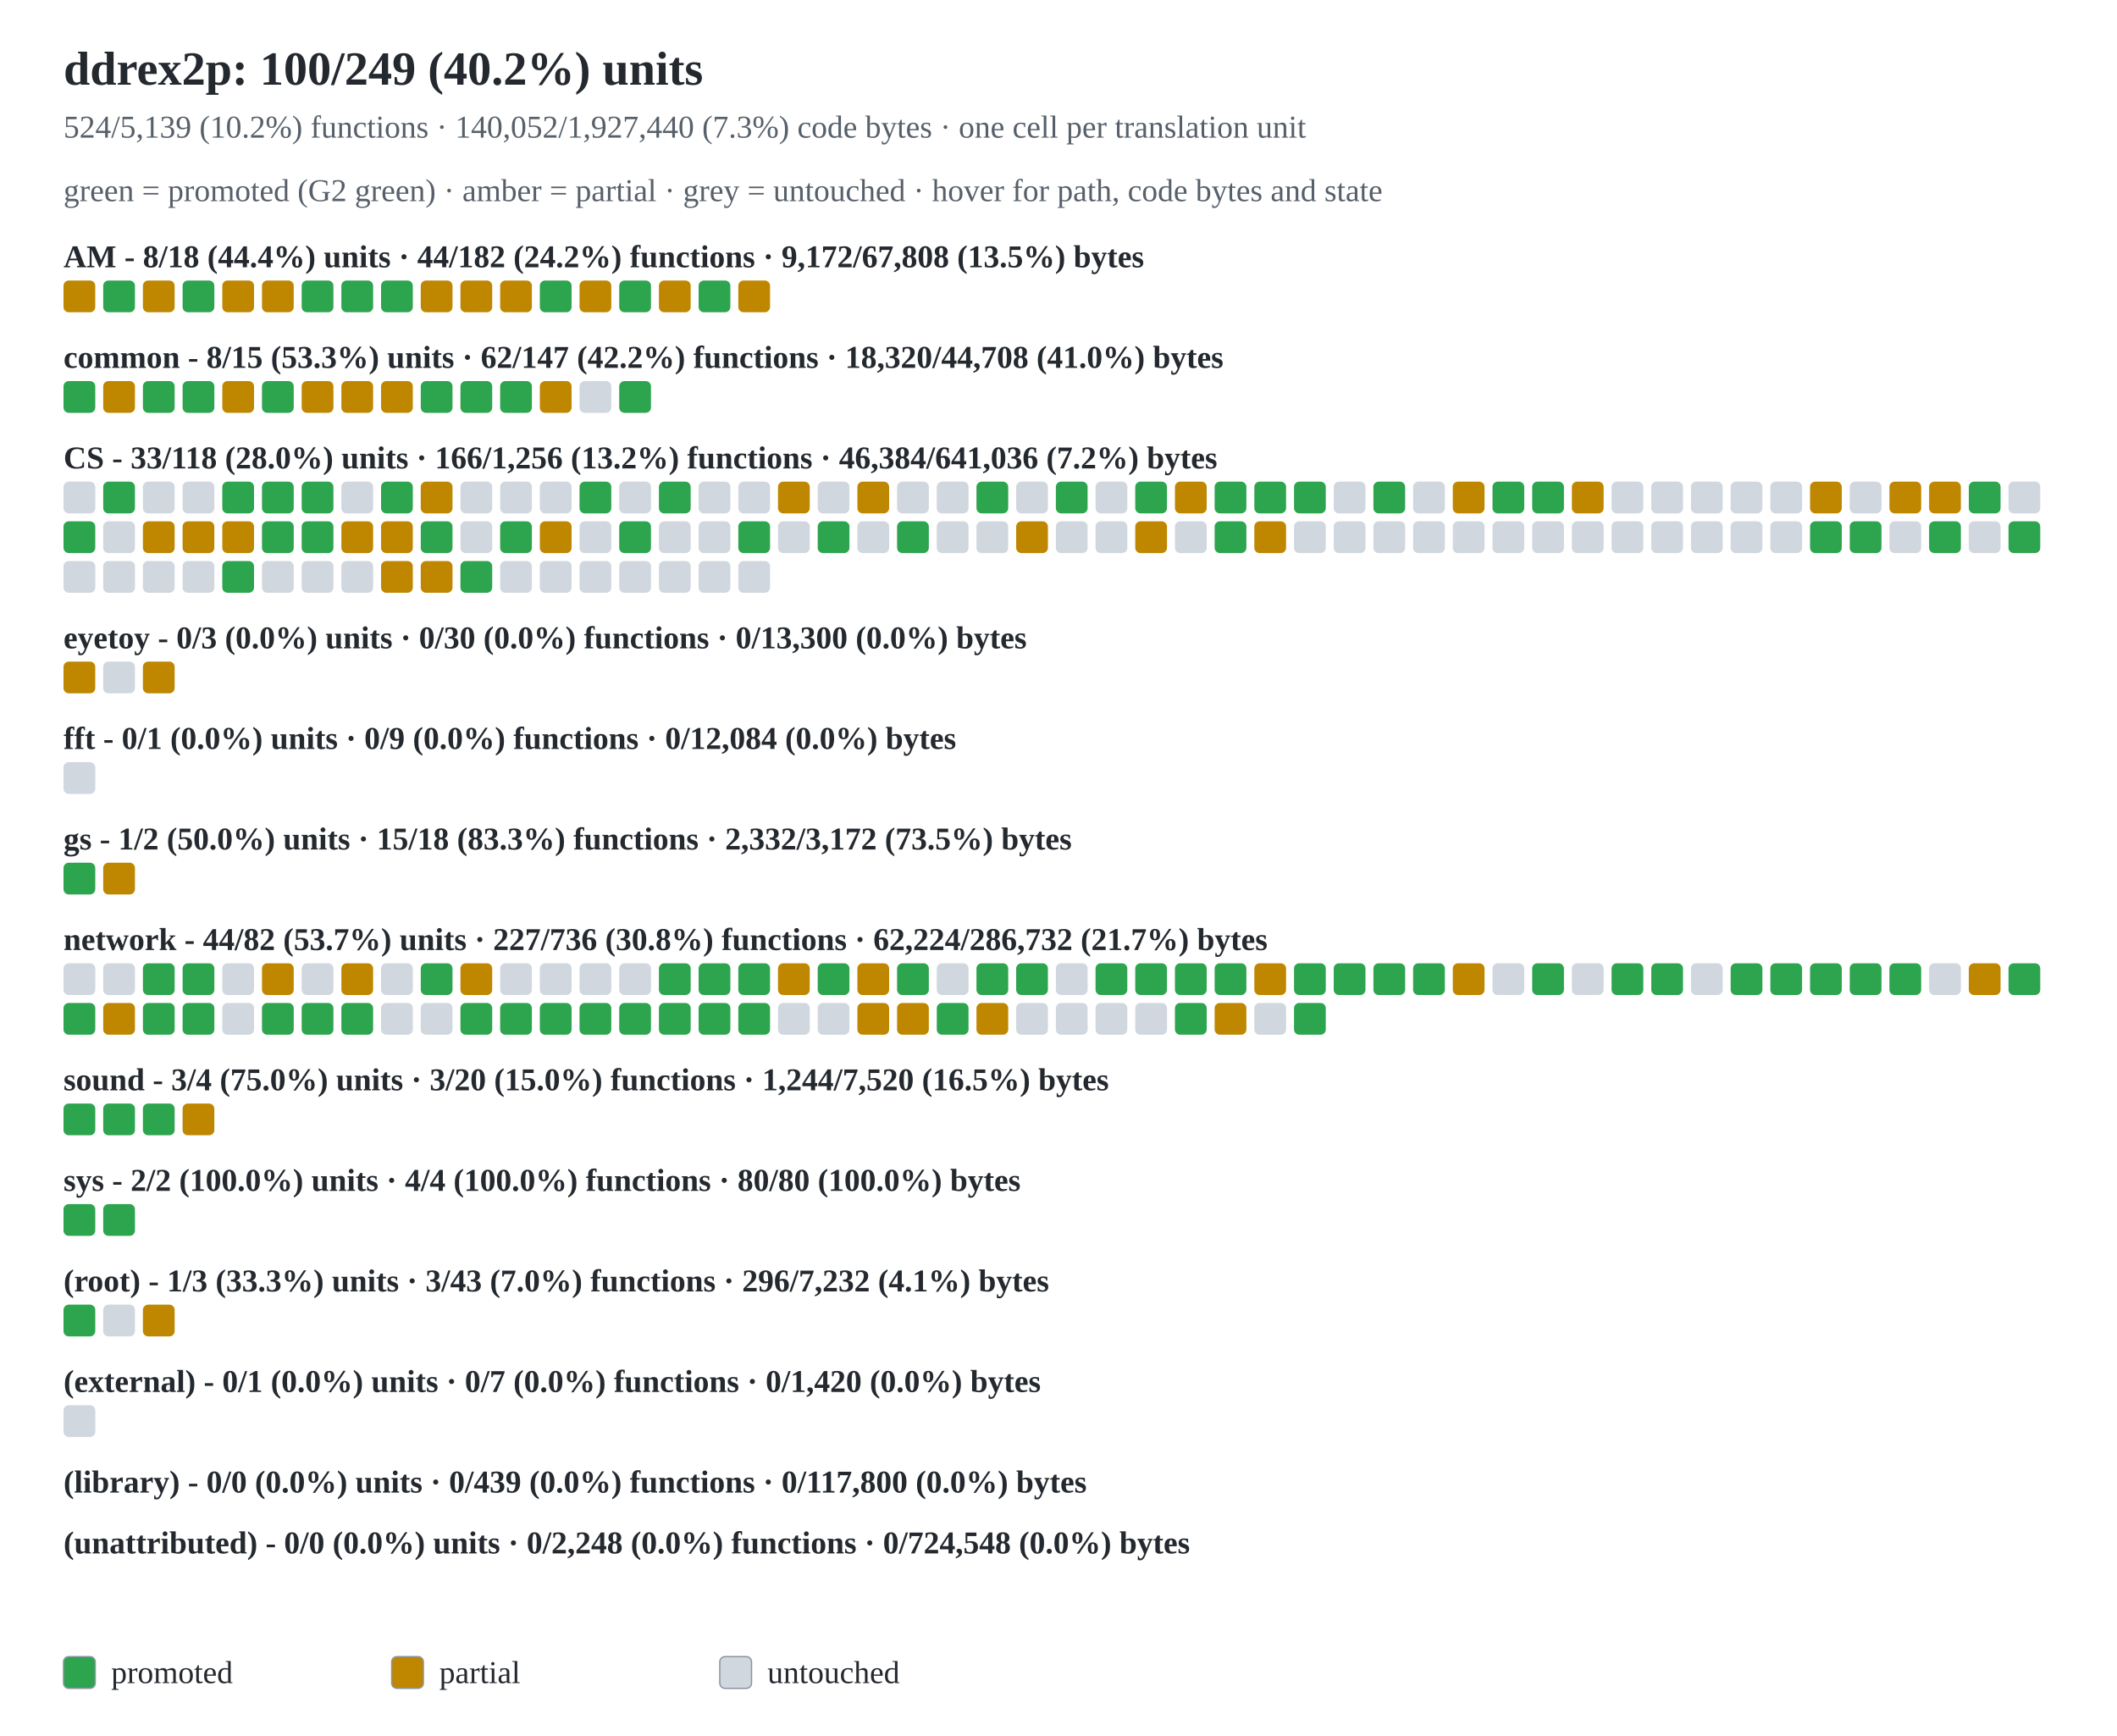
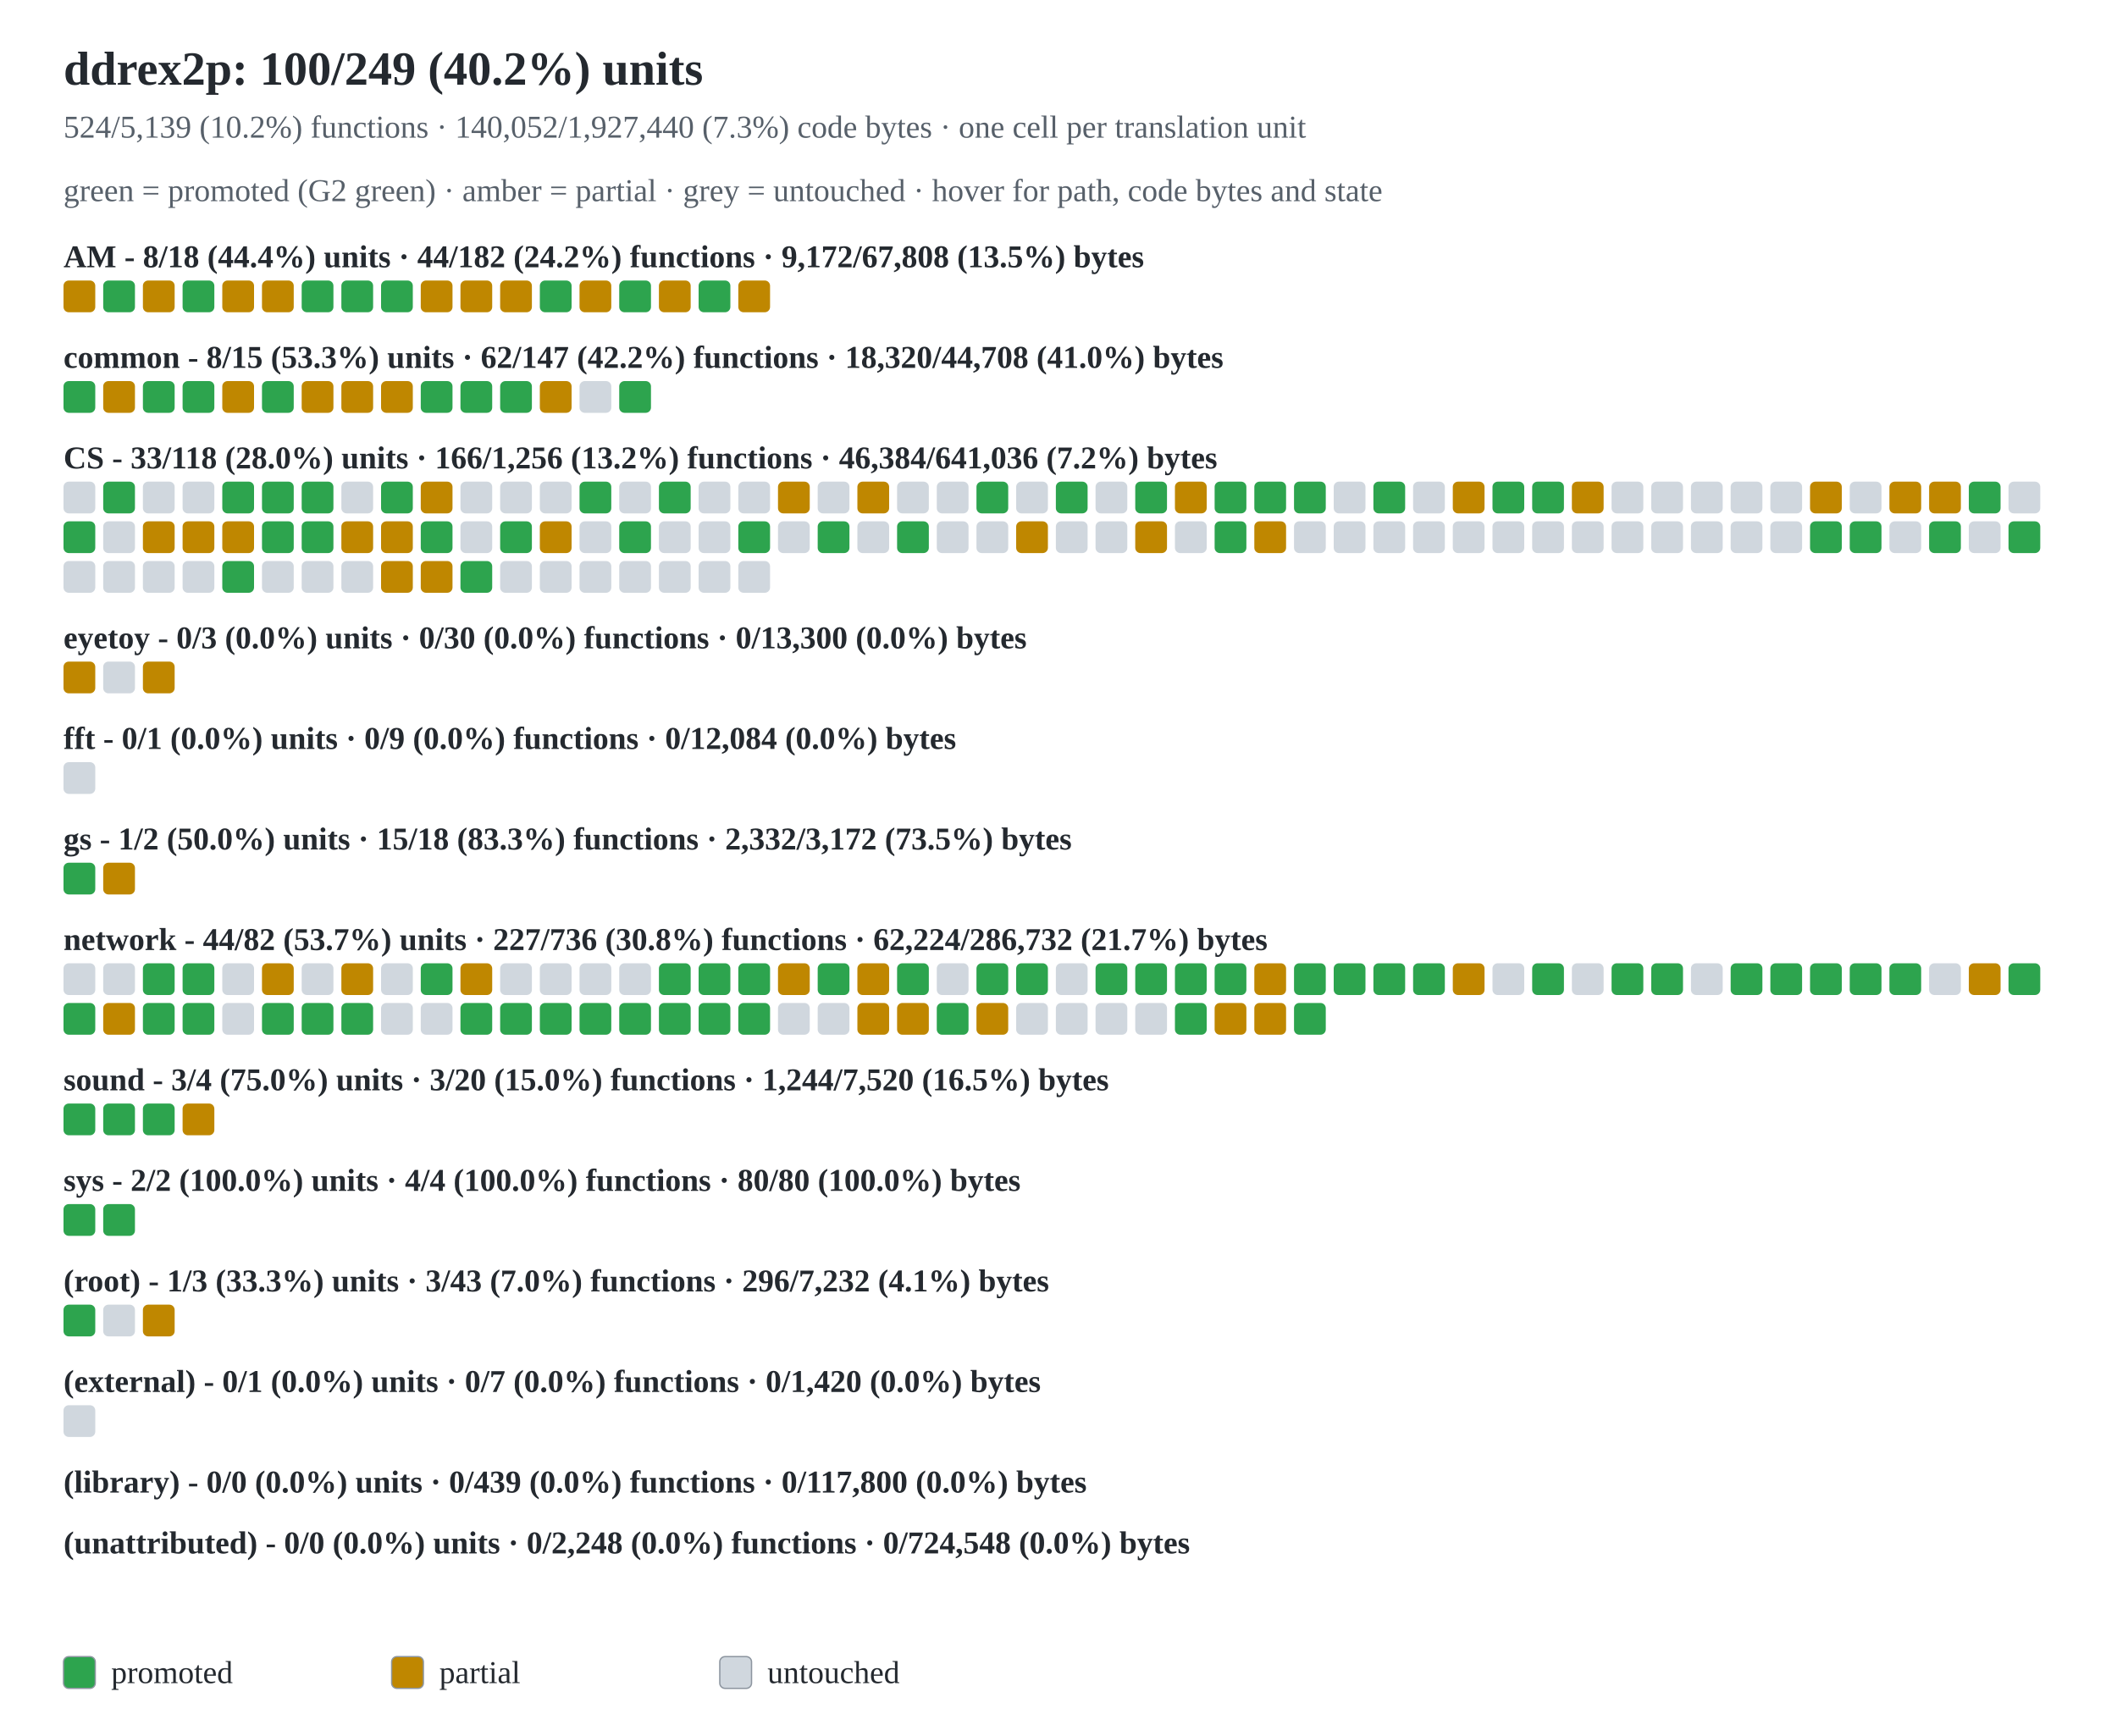
<svg xmlns="http://www.w3.org/2000/svg" width="800" height="656" viewBox="0 0 800 656" role="img" aria-label="ddrex2p translation unit heatmap">
  <rect width="800" height="656" fill="#ffffff" />
  <text x="24" y="32" font-size="18" font-weight="600" fill="#24292f">ddrex2p: 100/249 (40.2%) units</text>
  <text x="24" y="52" font-size="12" fill="#57606a">524/5,139 (10.2%) functions · 140,052/1,927,440 (7.3%) code bytes · one cell per translation unit</text>
  <text x="24" y="76" font-size="12" fill="#57606a">green = promoted (G2 green) · amber = partial · grey = untouched · hover for path, code bytes and state</text>
  <g class="module" data-module="AM">
    <text x="24" y="101" font-size="12" font-weight="600" fill="#24292f">AM - 8/18 (44.4%) units · 44/182 (24.2%) functions · 9,172/67,808 (13.5%) bytes</text>
    <rect class="cell" data-state="partial" x="24" y="106" width="12" height="12" rx="2" fill="#bf8700" />
    <rect class="cell" data-state="promoted" x="39" y="106" width="12" height="12" rx="2" fill="#2da44e" />
    <rect class="cell" data-state="partial" x="54" y="106" width="12" height="12" rx="2" fill="#bf8700" />
    <rect class="cell" data-state="promoted" x="69" y="106" width="12" height="12" rx="2" fill="#2da44e" />
    <rect class="cell" data-state="partial" x="84" y="106" width="12" height="12" rx="2" fill="#bf8700" />
    <rect class="cell" data-state="partial" x="99" y="106" width="12" height="12" rx="2" fill="#bf8700" />
    <rect class="cell" data-state="promoted" x="114" y="106" width="12" height="12" rx="2" fill="#2da44e" />
    <rect class="cell" data-state="promoted" x="129" y="106" width="12" height="12" rx="2" fill="#2da44e" />
    <rect class="cell" data-state="promoted" x="144" y="106" width="12" height="12" rx="2" fill="#2da44e" />
    <rect class="cell" data-state="partial" x="159" y="106" width="12" height="12" rx="2" fill="#bf8700" />
    <rect class="cell" data-state="partial" x="174" y="106" width="12" height="12" rx="2" fill="#bf8700" />
    <rect class="cell" data-state="partial" x="189" y="106" width="12" height="12" rx="2" fill="#bf8700" />
    <rect class="cell" data-state="promoted" x="204" y="106" width="12" height="12" rx="2" fill="#2da44e" />
    <rect class="cell" data-state="partial" x="219" y="106" width="12" height="12" rx="2" fill="#bf8700" />
    <rect class="cell" data-state="promoted" x="234" y="106" width="12" height="12" rx="2" fill="#2da44e" />
    <rect class="cell" data-state="partial" x="249" y="106" width="12" height="12" rx="2" fill="#bf8700" />
    <rect class="cell" data-state="promoted" x="264" y="106" width="12" height="12" rx="2" fill="#2da44e" />
    <rect class="cell" data-state="partial" x="279" y="106" width="12" height="12" rx="2" fill="#bf8700" />
  </g>
  <g class="module" data-module="common">
    <text x="24" y="139" font-size="12" font-weight="600" fill="#24292f">common - 8/15 (53.3%) units · 62/147 (42.2%) functions · 18,320/44,708 (41.0%) bytes</text>
    <rect class="cell" data-state="promoted" x="24" y="144" width="12" height="12" rx="2" fill="#2da44e" />
    <rect class="cell" data-state="partial" x="39" y="144" width="12" height="12" rx="2" fill="#bf8700" />
    <rect class="cell" data-state="promoted" x="54" y="144" width="12" height="12" rx="2" fill="#2da44e" />
    <rect class="cell" data-state="promoted" x="69" y="144" width="12" height="12" rx="2" fill="#2da44e" />
    <rect class="cell" data-state="partial" x="84" y="144" width="12" height="12" rx="2" fill="#bf8700" />
    <rect class="cell" data-state="promoted" x="99" y="144" width="12" height="12" rx="2" fill="#2da44e" />
    <rect class="cell" data-state="partial" x="114" y="144" width="12" height="12" rx="2" fill="#bf8700" />
    <rect class="cell" data-state="partial" x="129" y="144" width="12" height="12" rx="2" fill="#bf8700" />
    <rect class="cell" data-state="partial" x="144" y="144" width="12" height="12" rx="2" fill="#bf8700" />
    <rect class="cell" data-state="promoted" x="159" y="144" width="12" height="12" rx="2" fill="#2da44e" />
    <rect class="cell" data-state="promoted" x="174" y="144" width="12" height="12" rx="2" fill="#2da44e" />
    <rect class="cell" data-state="promoted" x="189" y="144" width="12" height="12" rx="2" fill="#2da44e" />
    <rect class="cell" data-state="partial" x="204" y="144" width="12" height="12" rx="2" fill="#bf8700" />
    <rect class="cell" data-state="untouched" x="219" y="144" width="12" height="12" rx="2" fill="#d0d7de" />
    <rect class="cell" data-state="promoted" x="234" y="144" width="12" height="12" rx="2" fill="#2da44e" />
  </g>
  <g class="module" data-module="CS">
    <text x="24" y="177" font-size="12" font-weight="600" fill="#24292f">CS - 33/118 (28.0%) units · 166/1,256 (13.2%) functions · 46,384/641,036 (7.2%) bytes</text>
    <rect class="cell" data-state="untouched" x="24" y="182" width="12" height="12" rx="2" fill="#d0d7de" />
    <rect class="cell" data-state="promoted" x="39" y="182" width="12" height="12" rx="2" fill="#2da44e" />
    <rect class="cell" data-state="untouched" x="54" y="182" width="12" height="12" rx="2" fill="#d0d7de" />
    <rect class="cell" data-state="untouched" x="69" y="182" width="12" height="12" rx="2" fill="#d0d7de" />
    <rect class="cell" data-state="promoted" x="84" y="182" width="12" height="12" rx="2" fill="#2da44e" />
    <rect class="cell" data-state="promoted" x="99" y="182" width="12" height="12" rx="2" fill="#2da44e" />
    <rect class="cell" data-state="promoted" x="114" y="182" width="12" height="12" rx="2" fill="#2da44e" />
    <rect class="cell" data-state="untouched" x="129" y="182" width="12" height="12" rx="2" fill="#d0d7de" />
    <rect class="cell" data-state="promoted" x="144" y="182" width="12" height="12" rx="2" fill="#2da44e" />
    <rect class="cell" data-state="partial" x="159" y="182" width="12" height="12" rx="2" fill="#bf8700" />
    <rect class="cell" data-state="untouched" x="174" y="182" width="12" height="12" rx="2" fill="#d0d7de" />
    <rect class="cell" data-state="untouched" x="189" y="182" width="12" height="12" rx="2" fill="#d0d7de" />
    <rect class="cell" data-state="untouched" x="204" y="182" width="12" height="12" rx="2" fill="#d0d7de" />
    <rect class="cell" data-state="promoted" x="219" y="182" width="12" height="12" rx="2" fill="#2da44e" />
    <rect class="cell" data-state="untouched" x="234" y="182" width="12" height="12" rx="2" fill="#d0d7de" />
    <rect class="cell" data-state="promoted" x="249" y="182" width="12" height="12" rx="2" fill="#2da44e" />
    <rect class="cell" data-state="untouched" x="264" y="182" width="12" height="12" rx="2" fill="#d0d7de" />
    <rect class="cell" data-state="untouched" x="279" y="182" width="12" height="12" rx="2" fill="#d0d7de" />
    <rect class="cell" data-state="partial" x="294" y="182" width="12" height="12" rx="2" fill="#bf8700" />
    <rect class="cell" data-state="untouched" x="309" y="182" width="12" height="12" rx="2" fill="#d0d7de" />
    <rect class="cell" data-state="partial" x="324" y="182" width="12" height="12" rx="2" fill="#bf8700" />
    <rect class="cell" data-state="untouched" x="339" y="182" width="12" height="12" rx="2" fill="#d0d7de" />
    <rect class="cell" data-state="untouched" x="354" y="182" width="12" height="12" rx="2" fill="#d0d7de" />
    <rect class="cell" data-state="promoted" x="369" y="182" width="12" height="12" rx="2" fill="#2da44e" />
    <rect class="cell" data-state="untouched" x="384" y="182" width="12" height="12" rx="2" fill="#d0d7de" />
    <rect class="cell" data-state="promoted" x="399" y="182" width="12" height="12" rx="2" fill="#2da44e" />
    <rect class="cell" data-state="untouched" x="414" y="182" width="12" height="12" rx="2" fill="#d0d7de" />
    <rect class="cell" data-state="promoted" x="429" y="182" width="12" height="12" rx="2" fill="#2da44e" />
    <rect class="cell" data-state="partial" x="444" y="182" width="12" height="12" rx="2" fill="#bf8700" />
    <rect class="cell" data-state="promoted" x="459" y="182" width="12" height="12" rx="2" fill="#2da44e" />
    <rect class="cell" data-state="promoted" x="474" y="182" width="12" height="12" rx="2" fill="#2da44e" />
    <rect class="cell" data-state="promoted" x="489" y="182" width="12" height="12" rx="2" fill="#2da44e" />
    <rect class="cell" data-state="untouched" x="504" y="182" width="12" height="12" rx="2" fill="#d0d7de" />
    <rect class="cell" data-state="promoted" x="519" y="182" width="12" height="12" rx="2" fill="#2da44e" />
    <rect class="cell" data-state="untouched" x="534" y="182" width="12" height="12" rx="2" fill="#d0d7de" />
    <rect class="cell" data-state="partial" x="549" y="182" width="12" height="12" rx="2" fill="#bf8700" />
    <rect class="cell" data-state="promoted" x="564" y="182" width="12" height="12" rx="2" fill="#2da44e" />
    <rect class="cell" data-state="promoted" x="579" y="182" width="12" height="12" rx="2" fill="#2da44e" />
    <rect class="cell" data-state="partial" x="594" y="182" width="12" height="12" rx="2" fill="#bf8700" />
    <rect class="cell" data-state="untouched" x="609" y="182" width="12" height="12" rx="2" fill="#d0d7de" />
    <rect class="cell" data-state="untouched" x="624" y="182" width="12" height="12" rx="2" fill="#d0d7de" />
    <rect class="cell" data-state="untouched" x="639" y="182" width="12" height="12" rx="2" fill="#d0d7de" />
    <rect class="cell" data-state="untouched" x="654" y="182" width="12" height="12" rx="2" fill="#d0d7de" />
    <rect class="cell" data-state="untouched" x="669" y="182" width="12" height="12" rx="2" fill="#d0d7de" />
    <rect class="cell" data-state="partial" x="684" y="182" width="12" height="12" rx="2" fill="#bf8700" />
    <rect class="cell" data-state="untouched" x="699" y="182" width="12" height="12" rx="2" fill="#d0d7de" />
    <rect class="cell" data-state="partial" x="714" y="182" width="12" height="12" rx="2" fill="#bf8700" />
    <rect class="cell" data-state="partial" x="729" y="182" width="12" height="12" rx="2" fill="#bf8700" />
    <rect class="cell" data-state="promoted" x="744" y="182" width="12" height="12" rx="2" fill="#2da44e" />
    <rect class="cell" data-state="untouched" x="759" y="182" width="12" height="12" rx="2" fill="#d0d7de" />
    <rect class="cell" data-state="promoted" x="24" y="197" width="12" height="12" rx="2" fill="#2da44e" />
    <rect class="cell" data-state="untouched" x="39" y="197" width="12" height="12" rx="2" fill="#d0d7de" />
    <rect class="cell" data-state="partial" x="54" y="197" width="12" height="12" rx="2" fill="#bf8700" />
    <rect class="cell" data-state="partial" x="69" y="197" width="12" height="12" rx="2" fill="#bf8700" />
    <rect class="cell" data-state="partial" x="84" y="197" width="12" height="12" rx="2" fill="#bf8700" />
    <rect class="cell" data-state="promoted" x="99" y="197" width="12" height="12" rx="2" fill="#2da44e" />
    <rect class="cell" data-state="promoted" x="114" y="197" width="12" height="12" rx="2" fill="#2da44e" />
    <rect class="cell" data-state="partial" x="129" y="197" width="12" height="12" rx="2" fill="#bf8700" />
    <rect class="cell" data-state="partial" x="144" y="197" width="12" height="12" rx="2" fill="#bf8700" />
    <rect class="cell" data-state="promoted" x="159" y="197" width="12" height="12" rx="2" fill="#2da44e" />
    <rect class="cell" data-state="untouched" x="174" y="197" width="12" height="12" rx="2" fill="#d0d7de" />
    <rect class="cell" data-state="promoted" x="189" y="197" width="12" height="12" rx="2" fill="#2da44e" />
    <rect class="cell" data-state="partial" x="204" y="197" width="12" height="12" rx="2" fill="#bf8700" />
    <rect class="cell" data-state="untouched" x="219" y="197" width="12" height="12" rx="2" fill="#d0d7de" />
    <rect class="cell" data-state="promoted" x="234" y="197" width="12" height="12" rx="2" fill="#2da44e" />
    <rect class="cell" data-state="untouched" x="249" y="197" width="12" height="12" rx="2" fill="#d0d7de" />
    <rect class="cell" data-state="untouched" x="264" y="197" width="12" height="12" rx="2" fill="#d0d7de" />
    <rect class="cell" data-state="promoted" x="279" y="197" width="12" height="12" rx="2" fill="#2da44e" />
    <rect class="cell" data-state="untouched" x="294" y="197" width="12" height="12" rx="2" fill="#d0d7de" />
    <rect class="cell" data-state="promoted" x="309" y="197" width="12" height="12" rx="2" fill="#2da44e" />
    <rect class="cell" data-state="untouched" x="324" y="197" width="12" height="12" rx="2" fill="#d0d7de" />
    <rect class="cell" data-state="promoted" x="339" y="197" width="12" height="12" rx="2" fill="#2da44e" />
    <rect class="cell" data-state="untouched" x="354" y="197" width="12" height="12" rx="2" fill="#d0d7de" />
    <rect class="cell" data-state="untouched" x="369" y="197" width="12" height="12" rx="2" fill="#d0d7de" />
    <rect class="cell" data-state="partial" x="384" y="197" width="12" height="12" rx="2" fill="#bf8700" />
    <rect class="cell" data-state="untouched" x="399" y="197" width="12" height="12" rx="2" fill="#d0d7de" />
    <rect class="cell" data-state="untouched" x="414" y="197" width="12" height="12" rx="2" fill="#d0d7de" />
    <rect class="cell" data-state="partial" x="429" y="197" width="12" height="12" rx="2" fill="#bf8700" />
    <rect class="cell" data-state="untouched" x="444" y="197" width="12" height="12" rx="2" fill="#d0d7de" />
    <rect class="cell" data-state="promoted" x="459" y="197" width="12" height="12" rx="2" fill="#2da44e" />
    <rect class="cell" data-state="partial" x="474" y="197" width="12" height="12" rx="2" fill="#bf8700" />
    <rect class="cell" data-state="untouched" x="489" y="197" width="12" height="12" rx="2" fill="#d0d7de" />
    <rect class="cell" data-state="untouched" x="504" y="197" width="12" height="12" rx="2" fill="#d0d7de" />
    <rect class="cell" data-state="untouched" x="519" y="197" width="12" height="12" rx="2" fill="#d0d7de" />
    <rect class="cell" data-state="untouched" x="534" y="197" width="12" height="12" rx="2" fill="#d0d7de" />
    <rect class="cell" data-state="untouched" x="549" y="197" width="12" height="12" rx="2" fill="#d0d7de" />
    <rect class="cell" data-state="untouched" x="564" y="197" width="12" height="12" rx="2" fill="#d0d7de" />
    <rect class="cell" data-state="untouched" x="579" y="197" width="12" height="12" rx="2" fill="#d0d7de" />
    <rect class="cell" data-state="untouched" x="594" y="197" width="12" height="12" rx="2" fill="#d0d7de" />
    <rect class="cell" data-state="untouched" x="609" y="197" width="12" height="12" rx="2" fill="#d0d7de" />
    <rect class="cell" data-state="untouched" x="624" y="197" width="12" height="12" rx="2" fill="#d0d7de" />
    <rect class="cell" data-state="untouched" x="639" y="197" width="12" height="12" rx="2" fill="#d0d7de" />
    <rect class="cell" data-state="untouched" x="654" y="197" width="12" height="12" rx="2" fill="#d0d7de" />
    <rect class="cell" data-state="untouched" x="669" y="197" width="12" height="12" rx="2" fill="#d0d7de" />
    <rect class="cell" data-state="promoted" x="684" y="197" width="12" height="12" rx="2" fill="#2da44e" />
    <rect class="cell" data-state="promoted" x="699" y="197" width="12" height="12" rx="2" fill="#2da44e" />
    <rect class="cell" data-state="untouched" x="714" y="197" width="12" height="12" rx="2" fill="#d0d7de" />
    <rect class="cell" data-state="promoted" x="729" y="197" width="12" height="12" rx="2" fill="#2da44e" />
    <rect class="cell" data-state="untouched" x="744" y="197" width="12" height="12" rx="2" fill="#d0d7de" />
    <rect class="cell" data-state="promoted" x="759" y="197" width="12" height="12" rx="2" fill="#2da44e" />
    <rect class="cell" data-state="untouched" x="24" y="212" width="12" height="12" rx="2" fill="#d0d7de" />
    <rect class="cell" data-state="untouched" x="39" y="212" width="12" height="12" rx="2" fill="#d0d7de" />
    <rect class="cell" data-state="untouched" x="54" y="212" width="12" height="12" rx="2" fill="#d0d7de" />
    <rect class="cell" data-state="untouched" x="69" y="212" width="12" height="12" rx="2" fill="#d0d7de" />
    <rect class="cell" data-state="promoted" x="84" y="212" width="12" height="12" rx="2" fill="#2da44e" />
    <rect class="cell" data-state="untouched" x="99" y="212" width="12" height="12" rx="2" fill="#d0d7de" />
    <rect class="cell" data-state="untouched" x="114" y="212" width="12" height="12" rx="2" fill="#d0d7de" />
    <rect class="cell" data-state="untouched" x="129" y="212" width="12" height="12" rx="2" fill="#d0d7de" />
    <rect class="cell" data-state="partial" x="144" y="212" width="12" height="12" rx="2" fill="#bf8700" />
    <rect class="cell" data-state="partial" x="159" y="212" width="12" height="12" rx="2" fill="#bf8700" />
    <rect class="cell" data-state="promoted" x="174" y="212" width="12" height="12" rx="2" fill="#2da44e" />
    <rect class="cell" data-state="untouched" x="189" y="212" width="12" height="12" rx="2" fill="#d0d7de" />
    <rect class="cell" data-state="untouched" x="204" y="212" width="12" height="12" rx="2" fill="#d0d7de" />
    <rect class="cell" data-state="untouched" x="219" y="212" width="12" height="12" rx="2" fill="#d0d7de" />
    <rect class="cell" data-state="untouched" x="234" y="212" width="12" height="12" rx="2" fill="#d0d7de" />
    <rect class="cell" data-state="untouched" x="249" y="212" width="12" height="12" rx="2" fill="#d0d7de" />
    <rect class="cell" data-state="untouched" x="264" y="212" width="12" height="12" rx="2" fill="#d0d7de" />
    <rect class="cell" data-state="untouched" x="279" y="212" width="12" height="12" rx="2" fill="#d0d7de" />
  </g>
  <g class="module" data-module="eyetoy">
    <text x="24" y="245" font-size="12" font-weight="600" fill="#24292f">eyetoy - 0/3 (0.0%) units · 0/30 (0.0%) functions · 0/13,300 (0.0%) bytes</text>
    <rect class="cell" data-state="partial" x="24" y="250" width="12" height="12" rx="2" fill="#bf8700" />
    <rect class="cell" data-state="untouched" x="39" y="250" width="12" height="12" rx="2" fill="#d0d7de" />
    <rect class="cell" data-state="partial" x="54" y="250" width="12" height="12" rx="2" fill="#bf8700" />
  </g>
  <g class="module" data-module="fft">
    <text x="24" y="283" font-size="12" font-weight="600" fill="#24292f">fft - 0/1 (0.0%) units · 0/9 (0.0%) functions · 0/12,084 (0.0%) bytes</text>
    <rect class="cell" data-state="untouched" x="24" y="288" width="12" height="12" rx="2" fill="#d0d7de" />
  </g>
  <g class="module" data-module="gs">
    <text x="24" y="321" font-size="12" font-weight="600" fill="#24292f">gs - 1/2 (50.0%) units · 15/18 (83.3%) functions · 2,332/3,172 (73.5%) bytes</text>
    <rect class="cell" data-state="promoted" x="24" y="326" width="12" height="12" rx="2" fill="#2da44e" />
    <rect class="cell" data-state="partial" x="39" y="326" width="12" height="12" rx="2" fill="#bf8700" />
  </g>
  <g class="module" data-module="network">
    <text x="24" y="359" font-size="12" font-weight="600" fill="#24292f">network - 44/82 (53.7%) units · 227/736 (30.8%) functions · 62,224/286,732 (21.7%) bytes</text>
    <rect class="cell" data-state="untouched" x="24" y="364" width="12" height="12" rx="2" fill="#d0d7de" />
    <rect class="cell" data-state="untouched" x="39" y="364" width="12" height="12" rx="2" fill="#d0d7de" />
    <rect class="cell" data-state="promoted" x="54" y="364" width="12" height="12" rx="2" fill="#2da44e" />
    <rect class="cell" data-state="promoted" x="69" y="364" width="12" height="12" rx="2" fill="#2da44e" />
    <rect class="cell" data-state="untouched" x="84" y="364" width="12" height="12" rx="2" fill="#d0d7de" />
    <rect class="cell" data-state="partial" x="99" y="364" width="12" height="12" rx="2" fill="#bf8700" />
    <rect class="cell" data-state="untouched" x="114" y="364" width="12" height="12" rx="2" fill="#d0d7de" />
    <rect class="cell" data-state="partial" x="129" y="364" width="12" height="12" rx="2" fill="#bf8700" />
    <rect class="cell" data-state="untouched" x="144" y="364" width="12" height="12" rx="2" fill="#d0d7de" />
    <rect class="cell" data-state="promoted" x="159" y="364" width="12" height="12" rx="2" fill="#2da44e" />
    <rect class="cell" data-state="partial" x="174" y="364" width="12" height="12" rx="2" fill="#bf8700" />
    <rect class="cell" data-state="untouched" x="189" y="364" width="12" height="12" rx="2" fill="#d0d7de" />
    <rect class="cell" data-state="untouched" x="204" y="364" width="12" height="12" rx="2" fill="#d0d7de" />
    <rect class="cell" data-state="untouched" x="219" y="364" width="12" height="12" rx="2" fill="#d0d7de" />
    <rect class="cell" data-state="untouched" x="234" y="364" width="12" height="12" rx="2" fill="#d0d7de" />
    <rect class="cell" data-state="promoted" x="249" y="364" width="12" height="12" rx="2" fill="#2da44e" />
    <rect class="cell" data-state="promoted" x="264" y="364" width="12" height="12" rx="2" fill="#2da44e" />
    <rect class="cell" data-state="promoted" x="279" y="364" width="12" height="12" rx="2" fill="#2da44e" />
    <rect class="cell" data-state="partial" x="294" y="364" width="12" height="12" rx="2" fill="#bf8700" />
    <rect class="cell" data-state="promoted" x="309" y="364" width="12" height="12" rx="2" fill="#2da44e" />
    <rect class="cell" data-state="partial" x="324" y="364" width="12" height="12" rx="2" fill="#bf8700" />
    <rect class="cell" data-state="promoted" x="339" y="364" width="12" height="12" rx="2" fill="#2da44e" />
    <rect class="cell" data-state="untouched" x="354" y="364" width="12" height="12" rx="2" fill="#d0d7de" />
    <rect class="cell" data-state="promoted" x="369" y="364" width="12" height="12" rx="2" fill="#2da44e" />
    <rect class="cell" data-state="promoted" x="384" y="364" width="12" height="12" rx="2" fill="#2da44e" />
    <rect class="cell" data-state="untouched" x="399" y="364" width="12" height="12" rx="2" fill="#d0d7de" />
    <rect class="cell" data-state="promoted" x="414" y="364" width="12" height="12" rx="2" fill="#2da44e" />
    <rect class="cell" data-state="promoted" x="429" y="364" width="12" height="12" rx="2" fill="#2da44e" />
    <rect class="cell" data-state="promoted" x="444" y="364" width="12" height="12" rx="2" fill="#2da44e" />
    <rect class="cell" data-state="promoted" x="459" y="364" width="12" height="12" rx="2" fill="#2da44e" />
    <rect class="cell" data-state="partial" x="474" y="364" width="12" height="12" rx="2" fill="#bf8700" />
    <rect class="cell" data-state="promoted" x="489" y="364" width="12" height="12" rx="2" fill="#2da44e" />
    <rect class="cell" data-state="promoted" x="504" y="364" width="12" height="12" rx="2" fill="#2da44e" />
    <rect class="cell" data-state="promoted" x="519" y="364" width="12" height="12" rx="2" fill="#2da44e" />
    <rect class="cell" data-state="promoted" x="534" y="364" width="12" height="12" rx="2" fill="#2da44e" />
    <rect class="cell" data-state="partial" x="549" y="364" width="12" height="12" rx="2" fill="#bf8700" />
    <rect class="cell" data-state="untouched" x="564" y="364" width="12" height="12" rx="2" fill="#d0d7de" />
    <rect class="cell" data-state="promoted" x="579" y="364" width="12" height="12" rx="2" fill="#2da44e" />
    <rect class="cell" data-state="untouched" x="594" y="364" width="12" height="12" rx="2" fill="#d0d7de" />
    <rect class="cell" data-state="promoted" x="609" y="364" width="12" height="12" rx="2" fill="#2da44e" />
    <rect class="cell" data-state="promoted" x="624" y="364" width="12" height="12" rx="2" fill="#2da44e" />
    <rect class="cell" data-state="untouched" x="639" y="364" width="12" height="12" rx="2" fill="#d0d7de" />
    <rect class="cell" data-state="promoted" x="654" y="364" width="12" height="12" rx="2" fill="#2da44e" />
    <rect class="cell" data-state="promoted" x="669" y="364" width="12" height="12" rx="2" fill="#2da44e" />
    <rect class="cell" data-state="promoted" x="684" y="364" width="12" height="12" rx="2" fill="#2da44e" />
    <rect class="cell" data-state="promoted" x="699" y="364" width="12" height="12" rx="2" fill="#2da44e" />
    <rect class="cell" data-state="promoted" x="714" y="364" width="12" height="12" rx="2" fill="#2da44e" />
    <rect class="cell" data-state="untouched" x="729" y="364" width="12" height="12" rx="2" fill="#d0d7de" />
    <rect class="cell" data-state="partial" x="744" y="364" width="12" height="12" rx="2" fill="#bf8700" />
    <rect class="cell" data-state="promoted" x="759" y="364" width="12" height="12" rx="2" fill="#2da44e" />
    <rect class="cell" data-state="promoted" x="24" y="379" width="12" height="12" rx="2" fill="#2da44e" />
    <rect class="cell" data-state="partial" x="39" y="379" width="12" height="12" rx="2" fill="#bf8700" />
    <rect class="cell" data-state="promoted" x="54" y="379" width="12" height="12" rx="2" fill="#2da44e" />
    <rect class="cell" data-state="promoted" x="69" y="379" width="12" height="12" rx="2" fill="#2da44e" />
    <rect class="cell" data-state="untouched" x="84" y="379" width="12" height="12" rx="2" fill="#d0d7de" />
    <rect class="cell" data-state="promoted" x="99" y="379" width="12" height="12" rx="2" fill="#2da44e" />
    <rect class="cell" data-state="promoted" x="114" y="379" width="12" height="12" rx="2" fill="#2da44e" />
    <rect class="cell" data-state="promoted" x="129" y="379" width="12" height="12" rx="2" fill="#2da44e" />
    <rect class="cell" data-state="untouched" x="144" y="379" width="12" height="12" rx="2" fill="#d0d7de" />
    <rect class="cell" data-state="untouched" x="159" y="379" width="12" height="12" rx="2" fill="#d0d7de" />
    <rect class="cell" data-state="promoted" x="174" y="379" width="12" height="12" rx="2" fill="#2da44e" />
    <rect class="cell" data-state="promoted" x="189" y="379" width="12" height="12" rx="2" fill="#2da44e" />
    <rect class="cell" data-state="promoted" x="204" y="379" width="12" height="12" rx="2" fill="#2da44e" />
    <rect class="cell" data-state="promoted" x="219" y="379" width="12" height="12" rx="2" fill="#2da44e" />
    <rect class="cell" data-state="promoted" x="234" y="379" width="12" height="12" rx="2" fill="#2da44e" />
    <rect class="cell" data-state="promoted" x="249" y="379" width="12" height="12" rx="2" fill="#2da44e" />
    <rect class="cell" data-state="promoted" x="264" y="379" width="12" height="12" rx="2" fill="#2da44e" />
    <rect class="cell" data-state="promoted" x="279" y="379" width="12" height="12" rx="2" fill="#2da44e" />
    <rect class="cell" data-state="untouched" x="294" y="379" width="12" height="12" rx="2" fill="#d0d7de" />
    <rect class="cell" data-state="untouched" x="309" y="379" width="12" height="12" rx="2" fill="#d0d7de" />
    <rect class="cell" data-state="partial" x="324" y="379" width="12" height="12" rx="2" fill="#bf8700" />
    <rect class="cell" data-state="partial" x="339" y="379" width="12" height="12" rx="2" fill="#bf8700" />
    <rect class="cell" data-state="promoted" x="354" y="379" width="12" height="12" rx="2" fill="#2da44e" />
    <rect class="cell" data-state="partial" x="369" y="379" width="12" height="12" rx="2" fill="#bf8700" />
    <rect class="cell" data-state="untouched" x="384" y="379" width="12" height="12" rx="2" fill="#d0d7de" />
    <rect class="cell" data-state="untouched" x="399" y="379" width="12" height="12" rx="2" fill="#d0d7de" />
    <rect class="cell" data-state="untouched" x="414" y="379" width="12" height="12" rx="2" fill="#d0d7de" />
    <rect class="cell" data-state="untouched" x="429" y="379" width="12" height="12" rx="2" fill="#d0d7de" />
    <rect class="cell" data-state="promoted" x="444" y="379" width="12" height="12" rx="2" fill="#2da44e" />
    <rect class="cell" data-state="partial" x="459" y="379" width="12" height="12" rx="2" fill="#bf8700" />
-     <rect class="cell" data-state="untouched" x="474" y="379" width="12" height="12" rx="2" fill="#d0d7de" />
+     <rect class="cell" data-state="partial" x="474" y="379" width="12" height="12" rx="2" fill="#bf8700" />
    <rect class="cell" data-state="promoted" x="489" y="379" width="12" height="12" rx="2" fill="#2da44e" />
  </g>
  <g class="module" data-module="sound">
    <text x="24" y="412" font-size="12" font-weight="600" fill="#24292f">sound - 3/4 (75.0%) units · 3/20 (15.0%) functions · 1,244/7,520 (16.5%) bytes</text>
    <rect class="cell" data-state="promoted" x="24" y="417" width="12" height="12" rx="2" fill="#2da44e" />
    <rect class="cell" data-state="promoted" x="39" y="417" width="12" height="12" rx="2" fill="#2da44e" />
    <rect class="cell" data-state="promoted" x="54" y="417" width="12" height="12" rx="2" fill="#2da44e" />
    <rect class="cell" data-state="partial" x="69" y="417" width="12" height="12" rx="2" fill="#bf8700" />
  </g>
  <g class="module" data-module="sys">
    <text x="24" y="450" font-size="12" font-weight="600" fill="#24292f">sys - 2/2 (100.0%) units · 4/4 (100.0%) functions · 80/80 (100.0%) bytes</text>
    <rect class="cell" data-state="promoted" x="24" y="455" width="12" height="12" rx="2" fill="#2da44e" />
    <rect class="cell" data-state="promoted" x="39" y="455" width="12" height="12" rx="2" fill="#2da44e" />
  </g>
  <g class="module" data-module="(root)">
    <text x="24" y="488" font-size="12" font-weight="600" fill="#24292f">(root) - 1/3 (33.3%) units · 3/43 (7.0%) functions · 296/7,232 (4.1%) bytes</text>
    <rect class="cell" data-state="promoted" x="24" y="493" width="12" height="12" rx="2" fill="#2da44e" />
    <rect class="cell" data-state="untouched" x="39" y="493" width="12" height="12" rx="2" fill="#d0d7de" />
    <rect class="cell" data-state="partial" x="54" y="493" width="12" height="12" rx="2" fill="#bf8700" />
  </g>
  <g class="module" data-module="(external)">
    <text x="24" y="526" font-size="12" font-weight="600" fill="#24292f">(external) - 0/1 (0.0%) units · 0/7 (0.0%) functions · 0/1,420 (0.0%) bytes</text>
    <rect class="cell" data-state="untouched" x="24" y="531" width="12" height="12" rx="2" fill="#d0d7de" />
  </g>
  <g class="module" data-module="(library)">
    <text x="24" y="564" font-size="12" font-weight="600" fill="#24292f">(library) - 0/0 (0.0%) units · 0/439 (0.0%) functions · 0/117,800 (0.0%) bytes</text>
  </g>
  <g class="module" data-module="(unattributed)">
    <text x="24" y="587" font-size="12" font-weight="600" fill="#24292f">(unattributed) - 0/0 (0.0%) units · 0/2,248 (0.0%) functions · 0/724,548 (0.0%) bytes</text>
  </g>
  <g transform="translate(0 626)" class="legend">
    <rect x="24" y="0" width="12" height="12" rx="2" fill="#2da44e" stroke="#8c959f" stroke-width="0.5" />
    <text x="42" y="10" font-size="12" fill="#24292f">promoted</text>
    <rect x="148" y="0" width="12" height="12" rx="2" fill="#bf8700" stroke="#8c959f" stroke-width="0.5" />
    <text x="166" y="10" font-size="12" fill="#24292f">partial</text>
    <rect x="272" y="0" width="12" height="12" rx="2" fill="#d0d7de" stroke="#8c959f" stroke-width="0.5" />
    <text x="290" y="10" font-size="12" fill="#24292f">untouched</text>
  </g>
</svg>
